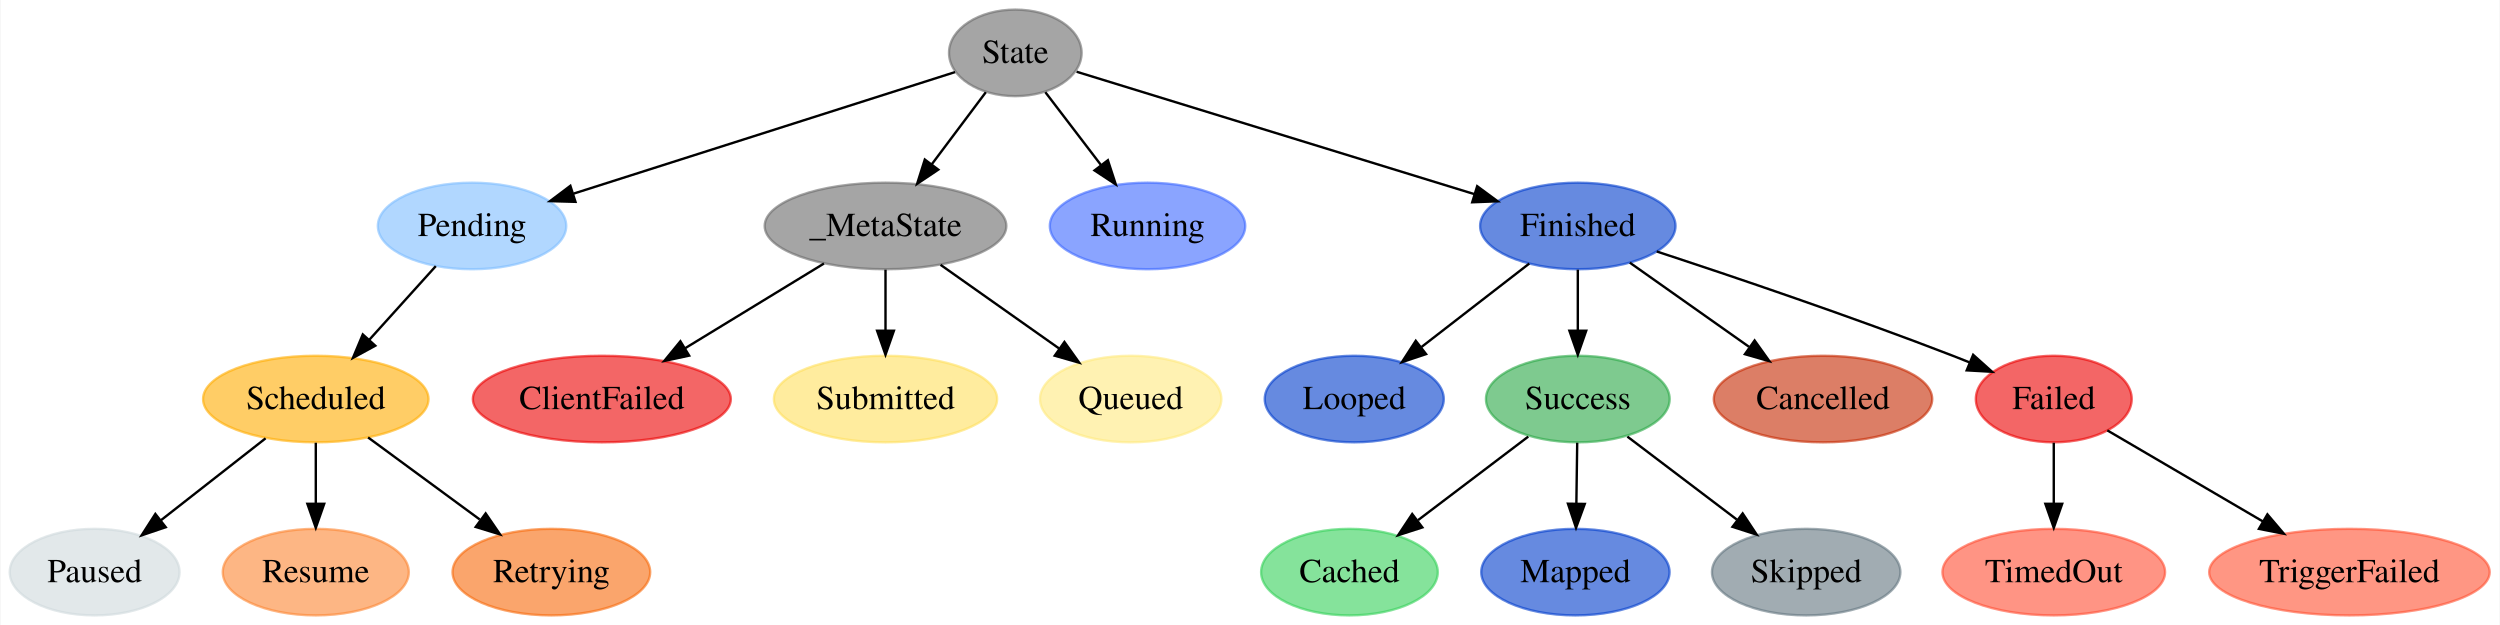
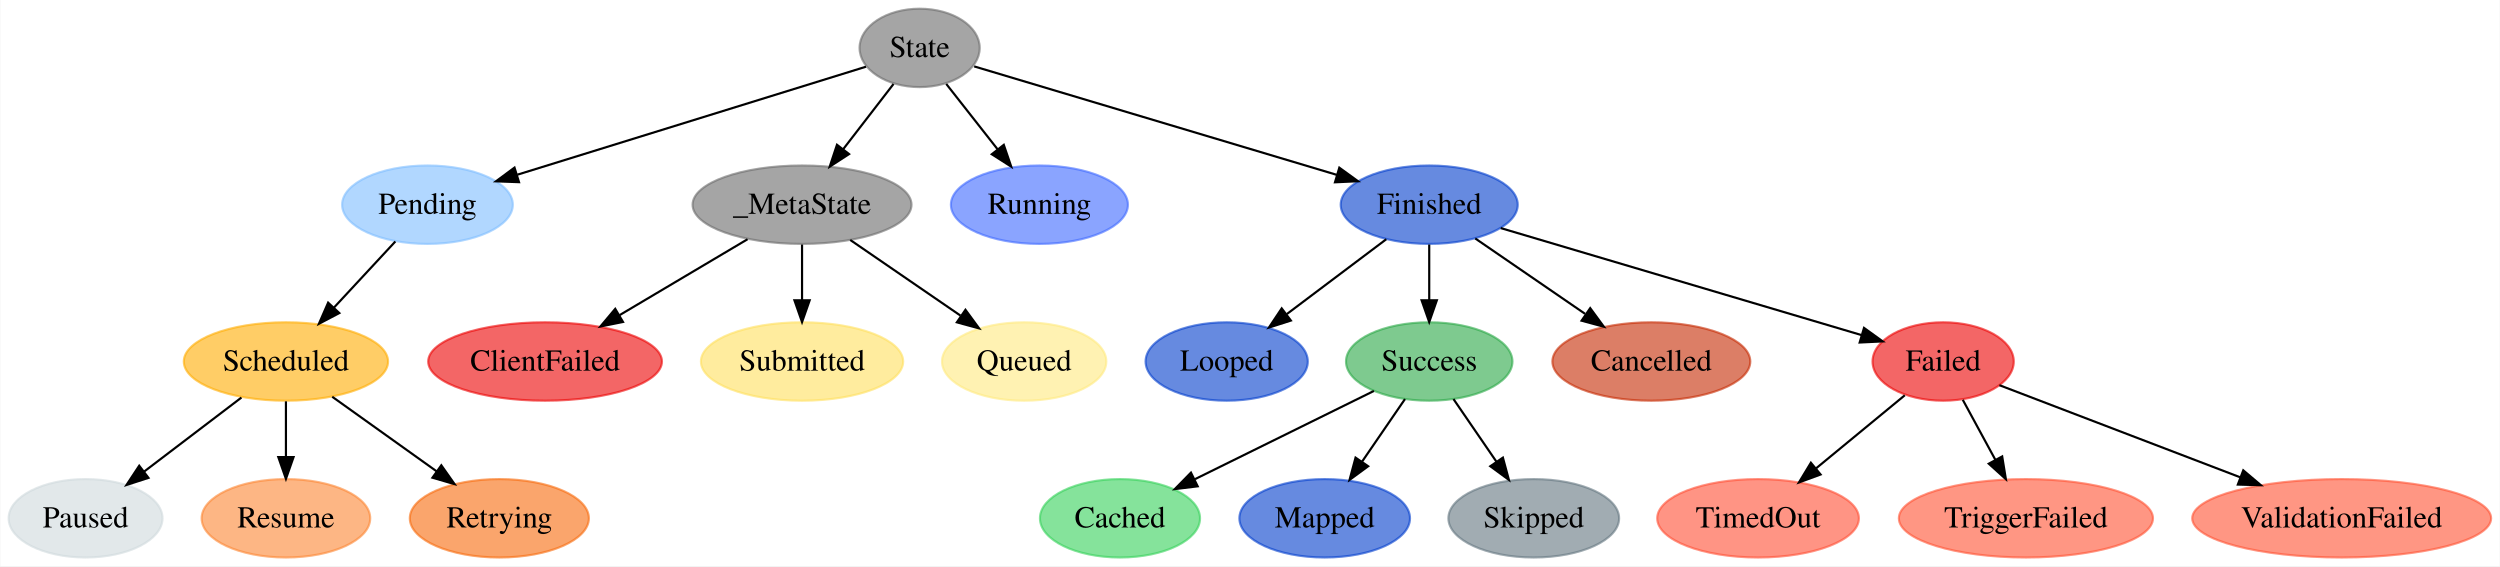
- <svg xmlns="http://www.w3.org/2000/svg" width="1040pt" height="260pt" viewBox="0.00 0.00 1039.58 260.00">
+ <svg xmlns="http://www.w3.org/2000/svg" width="1148pt" height="260pt" viewBox="0.00 0.00 1147.72 260.00">
  <g id="graph0" class="graph" transform="scale(1 1) rotate(0) translate(4 256)">
-     <polygon fill="#ffffff" stroke="transparent" points="-4,4 -4,-256 1035.582,-256 1035.582,4 -4,4" />
+     <polygon fill="white" stroke="transparent" points="-4,4 -4,-256 1143.72,-256 1143.72,4 -4,4" />
    <g id="node1" class="node">
      <ellipse fill="#696969" fill-opacity="0.6" stroke="#696969" stroke-opacity="0.6" cx="418.16" cy="-234" rx="27.58" ry="18" />
-       <text text-anchor="middle" x="418.16" y="-229.8" font-family="Times,serif" font-size="14.00" fill="#000000">State</text>
+       <text text-anchor="middle" x="418.16" y="-229.8" font-family="Times,serif" font-size="14.00">State</text>
    </g>
    <g id="node2" class="node">
-       <ellipse fill="#7ebdff" fill-opacity="0.6" stroke="#7ebdff" stroke-opacity="0.6" cx="192.16" cy="-162" rx="39.189" ry="18" />
-       <text text-anchor="middle" x="192.16" y="-157.8" font-family="Times,serif" font-size="14.00" fill="#000000">Pending</text>
+       <ellipse fill="#7ebdff" fill-opacity="0.6" stroke="#7ebdff" stroke-opacity="0.6" cx="192.16" cy="-162" rx="39.19" ry="18" />
+       <text text-anchor="middle" x="192.16" y="-157.8" font-family="Times,serif" font-size="14.00">Pending</text>
    </g>
    <g id="edge1" class="edge">
-       <path fill="none" stroke="#000000" d="M393.111,-226.02C354.78,-213.808 281.115,-190.34 234.417,-175.462" />
-       <polygon fill="#000000" stroke="#000000" points="235.188,-172.035 224.597,-172.334 233.063,-178.704 235.188,-172.035" />
+       <path fill="none" stroke="black" d="M393.54,-225.38C355.07,-213.46 280.25,-190.28 233.43,-175.78" />
+       <polygon fill="black" stroke="black" points="234.19,-172.35 223.6,-172.74 232.12,-179.04 234.19,-172.35" />
    </g>
    <g id="node7" class="node">
-       <ellipse fill="#696969" fill-opacity="0.6" stroke="#696969" stroke-opacity="0.6" cx="364.16" cy="-162" rx="50.264" ry="18" />
-       <text text-anchor="middle" x="364.16" y="-157.8" font-family="Times,serif" font-size="14.00" fill="#000000">_MetaState</text>
+       <ellipse fill="#696969" fill-opacity="0.6" stroke="#696969" stroke-opacity="0.6" cx="364.16" cy="-162" rx="50.26" ry="18" />
+       <text text-anchor="middle" x="364.16" y="-157.8" font-family="Times,serif" font-size="14.00">_MetaState</text>
    </g>
    <g id="edge6" class="edge">
-       <path fill="none" stroke="#000000" d="M405.907,-217.662C399.246,-208.781 390.857,-197.596 383.35,-187.586" />
-       <polygon fill="#000000" stroke="#000000" points="386.109,-185.431 377.309,-179.531 380.509,-189.631 386.109,-185.431" />
+       <path fill="none" stroke="black" d="M406.18,-217.46C399.38,-208.65 390.72,-197.43 383.03,-187.46" />
+       <polygon fill="black" stroke="black" points="385.74,-185.25 376.86,-179.47 380.2,-189.52 385.74,-185.25" />
    </g>
    <g id="node11" class="node">
-       <ellipse fill="#3d67ff" fill-opacity="0.6" stroke="#3d67ff" stroke-opacity="0.6" cx="473.16" cy="-162" rx="40.642" ry="18" />
-       <text text-anchor="middle" x="473.16" y="-157.8" font-family="Times,serif" font-size="14.00" fill="#000000">Running</text>
+       <ellipse fill="#3d67ff" fill-opacity="0.6" stroke="#3d67ff" stroke-opacity="0.6" cx="473.16" cy="-162" rx="40.64" ry="18" />
+       <text text-anchor="middle" x="473.16" y="-157.8" font-family="Times,serif" font-size="14.00">Running</text>
    </g>
    <g id="edge10" class="edge">
-       <path fill="none" stroke="#000000" d="M430.641,-217.662C437.475,-208.716 446.094,-197.433 453.783,-187.367" />
-       <polygon fill="#000000" stroke="#000000" points="456.673,-189.349 459.962,-179.277 451.111,-185.099 456.673,-189.349" />
+       <path fill="none" stroke="black" d="M430.37,-217.46C437.29,-208.65 446.11,-197.43 453.94,-187.46" />
+       <polygon fill="black" stroke="black" points="456.8,-189.49 460.22,-179.47 451.29,-185.17 456.8,-189.49" />
    </g>
    <g id="node12" class="node">
-       <ellipse fill="#003ccb" fill-opacity="0.6" stroke="#003ccb" stroke-opacity="0.6" cx="652.16" cy="-162" rx="40.642" ry="18" />
-       <text text-anchor="middle" x="652.16" y="-157.8" font-family="Times,serif" font-size="14.00" fill="#000000">Finished</text>
+       <ellipse fill="#003ccb" fill-opacity="0.6" stroke="#003ccb" stroke-opacity="0.6" cx="652.16" cy="-162" rx="40.64" ry="18" />
+       <text text-anchor="middle" x="652.16" y="-157.8" font-family="Times,serif" font-size="14.00">Finished</text>
    </g>
    <g id="edge11" class="edge">
-       <path fill="none" stroke="#000000" d="M443.648,-226.158C483.432,-213.917 560.745,-190.128 609.232,-175.209" />
-       <polygon fill="#000000" stroke="#000000" points="610.293,-178.544 618.821,-172.258 608.234,-171.854 610.293,-178.544" />
+       <path fill="none" stroke="black" d="M443.2,-225.51C483.02,-213.6 561.23,-190.2 609.86,-175.66" />
+       <polygon fill="black" stroke="black" points="610.88,-179 619.46,-172.78 608.88,-172.29 610.88,-179" />
    </g>
    <g id="node3" class="node">
-       <ellipse fill="#ffab00" fill-opacity="0.6" stroke="#ffab00" stroke-opacity="0.6" cx="127.16" cy="-90" rx="46.889" ry="18" />
-       <text text-anchor="middle" x="127.16" y="-85.8" font-family="Times,serif" font-size="14.00" fill="#000000">Scheduled</text>
+       <ellipse fill="#ffab00" fill-opacity="0.6" stroke="#ffab00" stroke-opacity="0.6" cx="127.16" cy="-90" rx="46.89" ry="18" />
+       <text text-anchor="middle" x="127.16" y="-85.8" font-family="Times,serif" font-size="14.00">Scheduled</text>
    </g>
    <g id="edge2" class="edge">
-       <path fill="none" stroke="#000000" d="M177.085,-145.301C168.836,-136.164 158.462,-124.673 149.31,-114.535" />
-       <polygon fill="#000000" stroke="#000000" points="151.905,-112.186 142.606,-107.109 146.709,-116.877 151.905,-112.186" />
+       <path fill="none" stroke="black" d="M177.41,-145.12C169.05,-136.12 158.44,-124.68 149.12,-114.65" />
+       <polygon fill="black" stroke="black" points="151.67,-112.25 142.3,-107.31 146.54,-117.02 151.67,-112.25" />
    </g>
    <g id="node4" class="node">
-       <ellipse fill="#cfd8dc" fill-opacity="0.6" stroke="#cfd8dc" stroke-opacity="0.6" cx="35.16" cy="-18" rx="35.322" ry="18" />
-       <text text-anchor="middle" x="35.16" y="-13.8" font-family="Times,serif" font-size="14.00" fill="#000000">Paused</text>
+       <ellipse fill="#cfd8dc" fill-opacity="0.6" stroke="#cfd8dc" stroke-opacity="0.6" cx="35.16" cy="-18" rx="35.32" ry="18" />
+       <text text-anchor="middle" x="35.16" y="-13.8" font-family="Times,serif" font-size="14.00">Paused</text>
    </g>
    <g id="edge3" class="edge">
-       <path fill="none" stroke="#000000" d="M106.284,-73.662C93.344,-63.535 76.576,-50.412 62.572,-39.453" />
-       <polygon fill="#000000" stroke="#000000" points="64.728,-36.696 54.696,-33.289 60.414,-42.208 64.728,-36.696" />
+       <path fill="none" stroke="black" d="M106.74,-73.46C93.56,-63.43 76.26,-50.27 61.97,-39.4" />
+       <polygon fill="black" stroke="black" points="64.03,-36.57 53.95,-33.3 59.79,-42.14 64.03,-36.57" />
    </g>
    <g id="node5" class="node">
-       <ellipse fill="#fb8532" fill-opacity="0.6" stroke="#fb8532" stroke-opacity="0.6" cx="127.16" cy="-18" rx="38.696" ry="18" />
-       <text text-anchor="middle" x="127.16" y="-13.8" font-family="Times,serif" font-size="14.00" fill="#000000">Resume</text>
+       <ellipse fill="#fb8532" fill-opacity="0.6" stroke="#fb8532" stroke-opacity="0.6" cx="127.16" cy="-18" rx="38.7" ry="18" />
+       <text text-anchor="middle" x="127.16" y="-13.8" font-family="Times,serif" font-size="14.00">Resume</text>
    </g>
    <g id="edge4" class="edge">
-       <path fill="none" stroke="#000000" d="M127.16,-71.831C127.16,-64.131 127.16,-54.974 127.16,-46.417" />
-       <polygon fill="#000000" stroke="#000000" points="130.661,-46.413 127.16,-36.413 123.66,-46.413 130.661,-46.413" />
+       <path fill="none" stroke="black" d="M127.16,-71.7C127.16,-63.98 127.16,-54.71 127.16,-46.11" />
+       <polygon fill="black" stroke="black" points="130.66,-46.1 127.16,-36.1 123.66,-46.1 130.66,-46.1" />
    </g>
    <g id="node6" class="node">
-       <ellipse fill="#f66a0a" fill-opacity="0.6" stroke="#f66a0a" stroke-opacity="0.6" cx="225.16" cy="-18" rx="41.109" ry="18" />
-       <text text-anchor="middle" x="225.16" y="-13.8" font-family="Times,serif" font-size="14.00" fill="#000000">Retrying</text>
+       <ellipse fill="#f66a0a" fill-opacity="0.6" stroke="#f66a0a" stroke-opacity="0.6" cx="225.16" cy="-18" rx="41.11" ry="18" />
+       <text text-anchor="middle" x="225.16" y="-13.8" font-family="Times,serif" font-size="14.00">Retrying</text>
    </g>
    <g id="edge5" class="edge">
-       <path fill="none" stroke="#000000" d="M148.91,-74.021C162.58,-63.977 180.399,-50.886 195.374,-39.884" />
-       <polygon fill="#000000" stroke="#000000" points="197.822,-42.428 203.809,-33.687 193.678,-36.787 197.822,-42.428" />
+       <path fill="none" stroke="black" d="M148.42,-73.81C162.48,-63.77 181.09,-50.48 196.45,-39.5" />
+       <polygon fill="black" stroke="black" points="198.51,-42.34 204.61,-33.68 194.44,-36.64 198.51,-42.34" />
    </g>
    <g id="node8" class="node">
-       <ellipse fill="#eb0000" fill-opacity="0.6" stroke="#eb0000" stroke-opacity="0.6" cx="246.16" cy="-90" rx="53.656" ry="18" />
-       <text text-anchor="middle" x="246.16" y="-85.8" font-family="Times,serif" font-size="14.00" fill="#000000">ClientFailed</text>
+       <ellipse fill="#eb0000" fill-opacity="0.6" stroke="#eb0000" stroke-opacity="0.6" cx="246.16" cy="-90" rx="53.66" ry="18" />
+       <text text-anchor="middle" x="246.16" y="-85.8" font-family="Times,serif" font-size="14.00">ClientFailed</text>
    </g>
    <g id="edge7" class="edge">
-       <path fill="none" stroke="#000000" d="M338.556,-146.377C321.663,-136.07 299.325,-122.439 280.844,-111.163" />
-       <polygon fill="#000000" stroke="#000000" points="282.482,-108.062 272.122,-105.841 278.836,-114.037 282.482,-108.062" />
+       <path fill="none" stroke="black" d="M339.14,-146.15C322.04,-136.02 299.18,-122.45 280.4,-111.31" />
+       <polygon fill="black" stroke="black" points="281.94,-108.16 271.56,-106.07 278.37,-114.18 281.94,-108.16" />
    </g>
    <g id="node9" class="node">
      <ellipse fill="#ffdf5d" fill-opacity="0.6" stroke="#ffdf5d" stroke-opacity="0.6" cx="364.16" cy="-90" rx="46.43" ry="18" />
-       <text text-anchor="middle" x="364.16" y="-85.8" font-family="Times,serif" font-size="14.00" fill="#000000">Submitted</text>
+       <text text-anchor="middle" x="364.16" y="-85.8" font-family="Times,serif" font-size="14.00">Submitted</text>
    </g>
    <g id="edge8" class="edge">
-       <path fill="none" stroke="#000000" d="M364.16,-143.831C364.16,-136.131 364.16,-126.974 364.16,-118.417" />
-       <polygon fill="#000000" stroke="#000000" points="367.661,-118.413 364.16,-108.413 360.661,-118.413 367.661,-118.413" />
+       <path fill="none" stroke="black" d="M364.16,-143.7C364.16,-135.98 364.16,-126.71 364.16,-118.11" />
+       <polygon fill="black" stroke="black" points="367.66,-118.1 364.16,-108.1 360.66,-118.1 367.66,-118.1" />
    </g>
    <g id="node10" class="node">
-       <ellipse fill="#ffea7f" fill-opacity="0.6" stroke="#ffea7f" stroke-opacity="0.6" cx="466.16" cy="-90" rx="37.718" ry="18" />
-       <text text-anchor="middle" x="466.16" y="-85.8" font-family="Times,serif" font-size="14.00" fill="#000000">Queued</text>
+       <ellipse fill="#ffea7f" fill-opacity="0.6" stroke="#ffea7f" stroke-opacity="0.6" cx="466.16" cy="-90" rx="37.72" ry="18" />
+       <text text-anchor="middle" x="466.16" y="-85.8" font-family="Times,serif" font-size="14.00">Queued</text>
    </g>
    <g id="edge9" class="edge">
-       <path fill="none" stroke="#000000" d="M387.051,-145.842C401.622,-135.557 420.643,-122.13 436.383,-111.02" />
-       <polygon fill="#000000" stroke="#000000" points="438.589,-113.747 444.74,-105.12 434.552,-108.028 438.589,-113.747" />
+       <path fill="none" stroke="black" d="M386.29,-145.81C401.12,-135.63 420.81,-122.12 436.93,-111.06" />
+       <polygon fill="black" stroke="black" points="439.2,-113.75 445.46,-105.21 435.24,-107.98 439.2,-113.75" />
    </g>
    <g id="node13" class="node">
-       <ellipse fill="#003ccb" fill-opacity="0.6" stroke="#003ccb" stroke-opacity="0.6" cx="559.16" cy="-90" rx="37.242" ry="18" />
-       <text text-anchor="middle" x="559.16" y="-85.8" font-family="Times,serif" font-size="14.00" fill="#000000">Looped</text>
+       <ellipse fill="#003ccb" fill-opacity="0.6" stroke="#003ccb" stroke-opacity="0.6" cx="559.16" cy="-90" rx="37.24" ry="18" />
+       <text text-anchor="middle" x="559.16" y="-85.8" font-family="Times,serif" font-size="14.00">Looped</text>
    </g>
    <g id="edge12" class="edge">
-       <path fill="none" stroke="#000000" d="M631.981,-146.377C618.851,-136.213 601.548,-122.816 587.103,-111.633" />
-       <polygon fill="#000000" stroke="#000000" points="589.031,-108.699 578.981,-105.345 584.746,-114.234 589.031,-108.699" />
+       <path fill="none" stroke="black" d="M632.44,-146.15C619.16,-136.16 601.45,-122.83 586.77,-111.78" />
+       <polygon fill="black" stroke="black" points="588.63,-108.8 578.54,-105.58 584.42,-114.39 588.63,-108.8" />
    </g>
    <g id="node14" class="node">
-       <ellipse fill="#28a745" fill-opacity="0.6" stroke="#28a745" stroke-opacity="0.6" cx="652.16" cy="-90" rx="38.211" ry="18" />
-       <text text-anchor="middle" x="652.16" y="-85.8" font-family="Times,serif" font-size="14.00" fill="#000000">Success</text>
+       <ellipse fill="#28a745" fill-opacity="0.6" stroke="#28a745" stroke-opacity="0.6" cx="652.16" cy="-90" rx="38.21" ry="18" />
+       <text text-anchor="middle" x="652.16" y="-85.8" font-family="Times,serif" font-size="14.00">Success</text>
    </g>
    <g id="edge13" class="edge">
-       <path fill="none" stroke="#000000" d="M652.16,-143.831C652.16,-136.131 652.16,-126.974 652.16,-118.417" />
-       <polygon fill="#000000" stroke="#000000" points="655.66,-118.413 652.16,-108.413 648.66,-118.413 655.66,-118.413" />
+       <path fill="none" stroke="black" d="M652.16,-143.7C652.16,-135.98 652.16,-126.71 652.16,-118.11" />
+       <polygon fill="black" stroke="black" points="655.66,-118.1 652.16,-108.1 648.66,-118.1 655.66,-118.1" />
    </g>
    <g id="node18" class="node">
-       <ellipse fill="#c42800" fill-opacity="0.6" stroke="#c42800" stroke-opacity="0.6" cx="754.16" cy="-90" rx="45.427" ry="18" />
-       <text text-anchor="middle" x="754.16" y="-85.8" font-family="Times,serif" font-size="14.00" fill="#000000">Cancelled</text>
+       <ellipse fill="#c42800" fill-opacity="0.6" stroke="#c42800" stroke-opacity="0.6" cx="754.16" cy="-90" rx="45.43" ry="18" />
+       <text text-anchor="middle" x="754.16" y="-85.8" font-family="Times,serif" font-size="14.00">Cancelled</text>
    </g>
    <g id="edge17" class="edge">
-       <path fill="none" stroke="#000000" d="M673.792,-146.731C688.2,-136.56 707.351,-123.042 723.345,-111.752" />
-       <polygon fill="#000000" stroke="#000000" points="725.704,-114.371 731.855,-105.745 721.667,-108.653 725.704,-114.371" />
+       <path fill="none" stroke="black" d="M673.29,-146.5C687.87,-136.49 707.47,-123.05 723.72,-111.89" />
+       <polygon fill="black" stroke="black" points="726.08,-114.51 732.35,-105.97 722.12,-108.74 726.08,-114.51" />
    </g>
    <g id="node19" class="node">
-       <ellipse fill="#eb0000" fill-opacity="0.6" stroke="#eb0000" stroke-opacity="0.6" cx="850.16" cy="-90" rx="32.424" ry="18" />
-       <text text-anchor="middle" x="850.16" y="-85.8" font-family="Times,serif" font-size="14.00" fill="#000000">Failed</text>
+       <ellipse fill="#eb0000" fill-opacity="0.6" stroke="#eb0000" stroke-opacity="0.6" cx="888.16" cy="-90" rx="32.42" ry="18" />
+       <text text-anchor="middle" x="888.16" y="-85.8" font-family="Times,serif" font-size="14.00">Failed</text>
    </g>
    <g id="edge18" class="edge">
-       <path fill="none" stroke="#000000" d="M684.975,-151.401C716.715,-140.971 766.06,-124.284 808.16,-108 810.408,-107.131 812.713,-106.214 815.031,-105.274" />
-       <polygon fill="#000000" stroke="#000000" points="816.622,-108.404 824.515,-101.336 813.937,-101.939 816.622,-108.404" />
+       <path fill="none" stroke="black" d="M684.98,-151.27C728.42,-138.38 804.87,-115.71 850.58,-102.15" />
+       <polygon fill="black" stroke="black" points="851.81,-105.43 860.4,-99.23 849.82,-98.72 851.81,-105.43" />
    </g>
    <g id="node15" class="node">
-       <ellipse fill="#34d058" fill-opacity="0.6" stroke="#34d058" stroke-opacity="0.6" cx="557.16" cy="-18" rx="36.749" ry="18" />
-       <text text-anchor="middle" x="557.16" y="-13.8" font-family="Times,serif" font-size="14.00" fill="#000000">Cached</text>
+       <ellipse fill="#34d058" fill-opacity="0.6" stroke="#34d058" stroke-opacity="0.6" cx="510.16" cy="-18" rx="36.75" ry="18" />
+       <text text-anchor="middle" x="510.16" y="-13.8" font-family="Times,serif" font-size="14.00">Cached</text>
    </g>
    <g id="edge14" class="edge">
-       <path fill="none" stroke="#000000" d="M631.547,-74.377C618.135,-64.213 600.46,-50.816 585.704,-39.633" />
-       <polygon fill="#000000" stroke="#000000" points="587.491,-36.596 577.407,-33.345 583.263,-42.175 587.491,-36.596" />
+       <path fill="none" stroke="black" d="M626.77,-76.49C603.85,-65.19 569.94,-48.47 544.58,-35.97" />
+       <polygon fill="black" stroke="black" points="545.84,-32.69 535.33,-31.41 542.75,-38.97 545.84,-32.69" />
    </g>
    <g id="node16" class="node">
-       <ellipse fill="#003ccb" fill-opacity="0.6" stroke="#003ccb" stroke-opacity="0.6" cx="651.16" cy="-18" rx="39.171" ry="18" />
-       <text text-anchor="middle" x="651.16" y="-13.8" font-family="Times,serif" font-size="14.00" fill="#000000">Mapped</text>
+       <ellipse fill="#003ccb" fill-opacity="0.6" stroke="#003ccb" stroke-opacity="0.6" cx="604.16" cy="-18" rx="39.17" ry="18" />
+       <text text-anchor="middle" x="604.16" y="-13.8" font-family="Times,serif" font-size="14.00">Mapped</text>
    </g>
    <g id="edge15" class="edge">
-       <path fill="none" stroke="#000000" d="M651.908,-71.831C651.801,-64.131 651.674,-54.974 651.555,-46.417" />
-       <polygon fill="#000000" stroke="#000000" points="655.055,-46.364 651.416,-36.413 648.056,-46.461 655.055,-46.364" />
+       <path fill="none" stroke="black" d="M641.03,-72.76C635.18,-64.23 627.87,-53.58 621.32,-44.02" />
+       <polygon fill="black" stroke="black" points="624.11,-41.9 615.57,-35.63 618.33,-45.86 624.11,-41.9" />
    </g>
    <g id="node17" class="node">
-       <ellipse fill="#62757f" fill-opacity="0.6" stroke="#62757f" stroke-opacity="0.6" cx="747.16" cy="-18" rx="39.189" ry="18" />
-       <text text-anchor="middle" x="747.16" y="-13.8" font-family="Times,serif" font-size="14.00" fill="#000000">Skipped</text>
+       <ellipse fill="#62757f" fill-opacity="0.6" stroke="#62757f" stroke-opacity="0.6" cx="700.16" cy="-18" rx="39.19" ry="18" />
+       <text text-anchor="middle" x="700.16" y="-13.8" font-family="Times,serif" font-size="14.00">Skipped</text>
    </g>
    <g id="edge16" class="edge">
-       <path fill="none" stroke="#000000" d="M672.774,-74.377C686.094,-64.282 703.621,-50.998 718.316,-39.861" />
-       <polygon fill="#000000" stroke="#000000" points="720.731,-42.422 726.587,-33.592 716.503,-36.843 720.731,-42.422" />
+       <path fill="none" stroke="black" d="M663.29,-72.76C669.15,-64.23 676.45,-53.58 683,-44.02" />
+       <polygon fill="black" stroke="black" points="685.99,-45.86 688.75,-35.63 680.21,-41.9 685.99,-45.86" />
    </g>
    <g id="node20" class="node">
-       <ellipse fill="#ff4e33" fill-opacity="0.6" stroke="#ff4e33" stroke-opacity="0.6" cx="850.16" cy="-18" rx="46.3" ry="18" />
-       <text text-anchor="middle" x="850.16" y="-13.8" font-family="Times,serif" font-size="14.00" fill="#000000">TimedOut</text>
+       <ellipse fill="#ff4e33" fill-opacity="0.6" stroke="#ff4e33" stroke-opacity="0.6" cx="803.16" cy="-18" rx="46.3" ry="18" />
+       <text text-anchor="middle" x="803.16" y="-13.8" font-family="Times,serif" font-size="14.00">TimedOut</text>
    </g>
    <g id="edge19" class="edge">
-       <path fill="none" stroke="#000000" d="M850.16,-71.831C850.16,-64.131 850.16,-54.974 850.16,-46.417" />
-       <polygon fill="#000000" stroke="#000000" points="853.66,-46.413 850.16,-36.413 846.66,-46.413 853.66,-46.413" />
+       <path fill="none" stroke="black" d="M870.55,-74.5C858.79,-64.81 843.11,-51.9 829.83,-40.96" />
+       <polygon fill="black" stroke="black" points="831.87,-38.11 821.93,-34.46 827.42,-43.52 831.87,-38.11" />
    </g>
    <g id="node21" class="node">
-       <ellipse fill="#ff5131" fill-opacity="0.6" stroke="#ff5131" stroke-opacity="0.6" cx="973.16" cy="-18" rx="58.344" ry="18" />
-       <text text-anchor="middle" x="973.16" y="-13.8" font-family="Times,serif" font-size="14.00" fill="#000000">TriggerFailed</text>
+       <ellipse fill="#ff5131" fill-opacity="0.6" stroke="#ff5131" stroke-opacity="0.6" cx="926.16" cy="-18" rx="58.34" ry="18" />
+       <text text-anchor="middle" x="926.16" y="-13.8" font-family="Times,serif" font-size="14.00">TriggerFailed</text>
    </g>
    <g id="edge20" class="edge">
-       <path fill="none" stroke="#000000" d="M872.435,-76.961C890.486,-66.395 916.276,-51.298 937.24,-39.027" />
-       <polygon fill="#000000" stroke="#000000" points="939.03,-42.034 945.893,-33.962 935.494,-35.993 939.03,-42.034" />
+       <path fill="none" stroke="black" d="M897.17,-72.41C901.64,-64.16 907.16,-54.01 912.17,-44.78" />
+       <polygon fill="black" stroke="black" points="915.26,-46.41 916.96,-35.96 909.11,-43.07 915.26,-46.41" />
+     </g>
+     <g id="node22" class="node">
+       <ellipse fill="#ff5131" fill-opacity="0.6" stroke="#ff5131" stroke-opacity="0.6" cx="1071.16" cy="-18" rx="68.62" ry="18" />
+       <text text-anchor="middle" x="1071.16" y="-13.8" font-family="Times,serif" font-size="14.00">ValidationFailed</text>
+     </g>
+     <g id="edge21" class="edge">
+       <path fill="none" stroke="black" d="M913.99,-79.12C942.63,-68.16 989.41,-50.27 1024.5,-36.85" />
+       <polygon fill="black" stroke="black" points="1025.97,-40.03 1034.06,-33.19 1023.47,-33.49 1025.97,-40.03" />
    </g>
  </g>
</svg>
